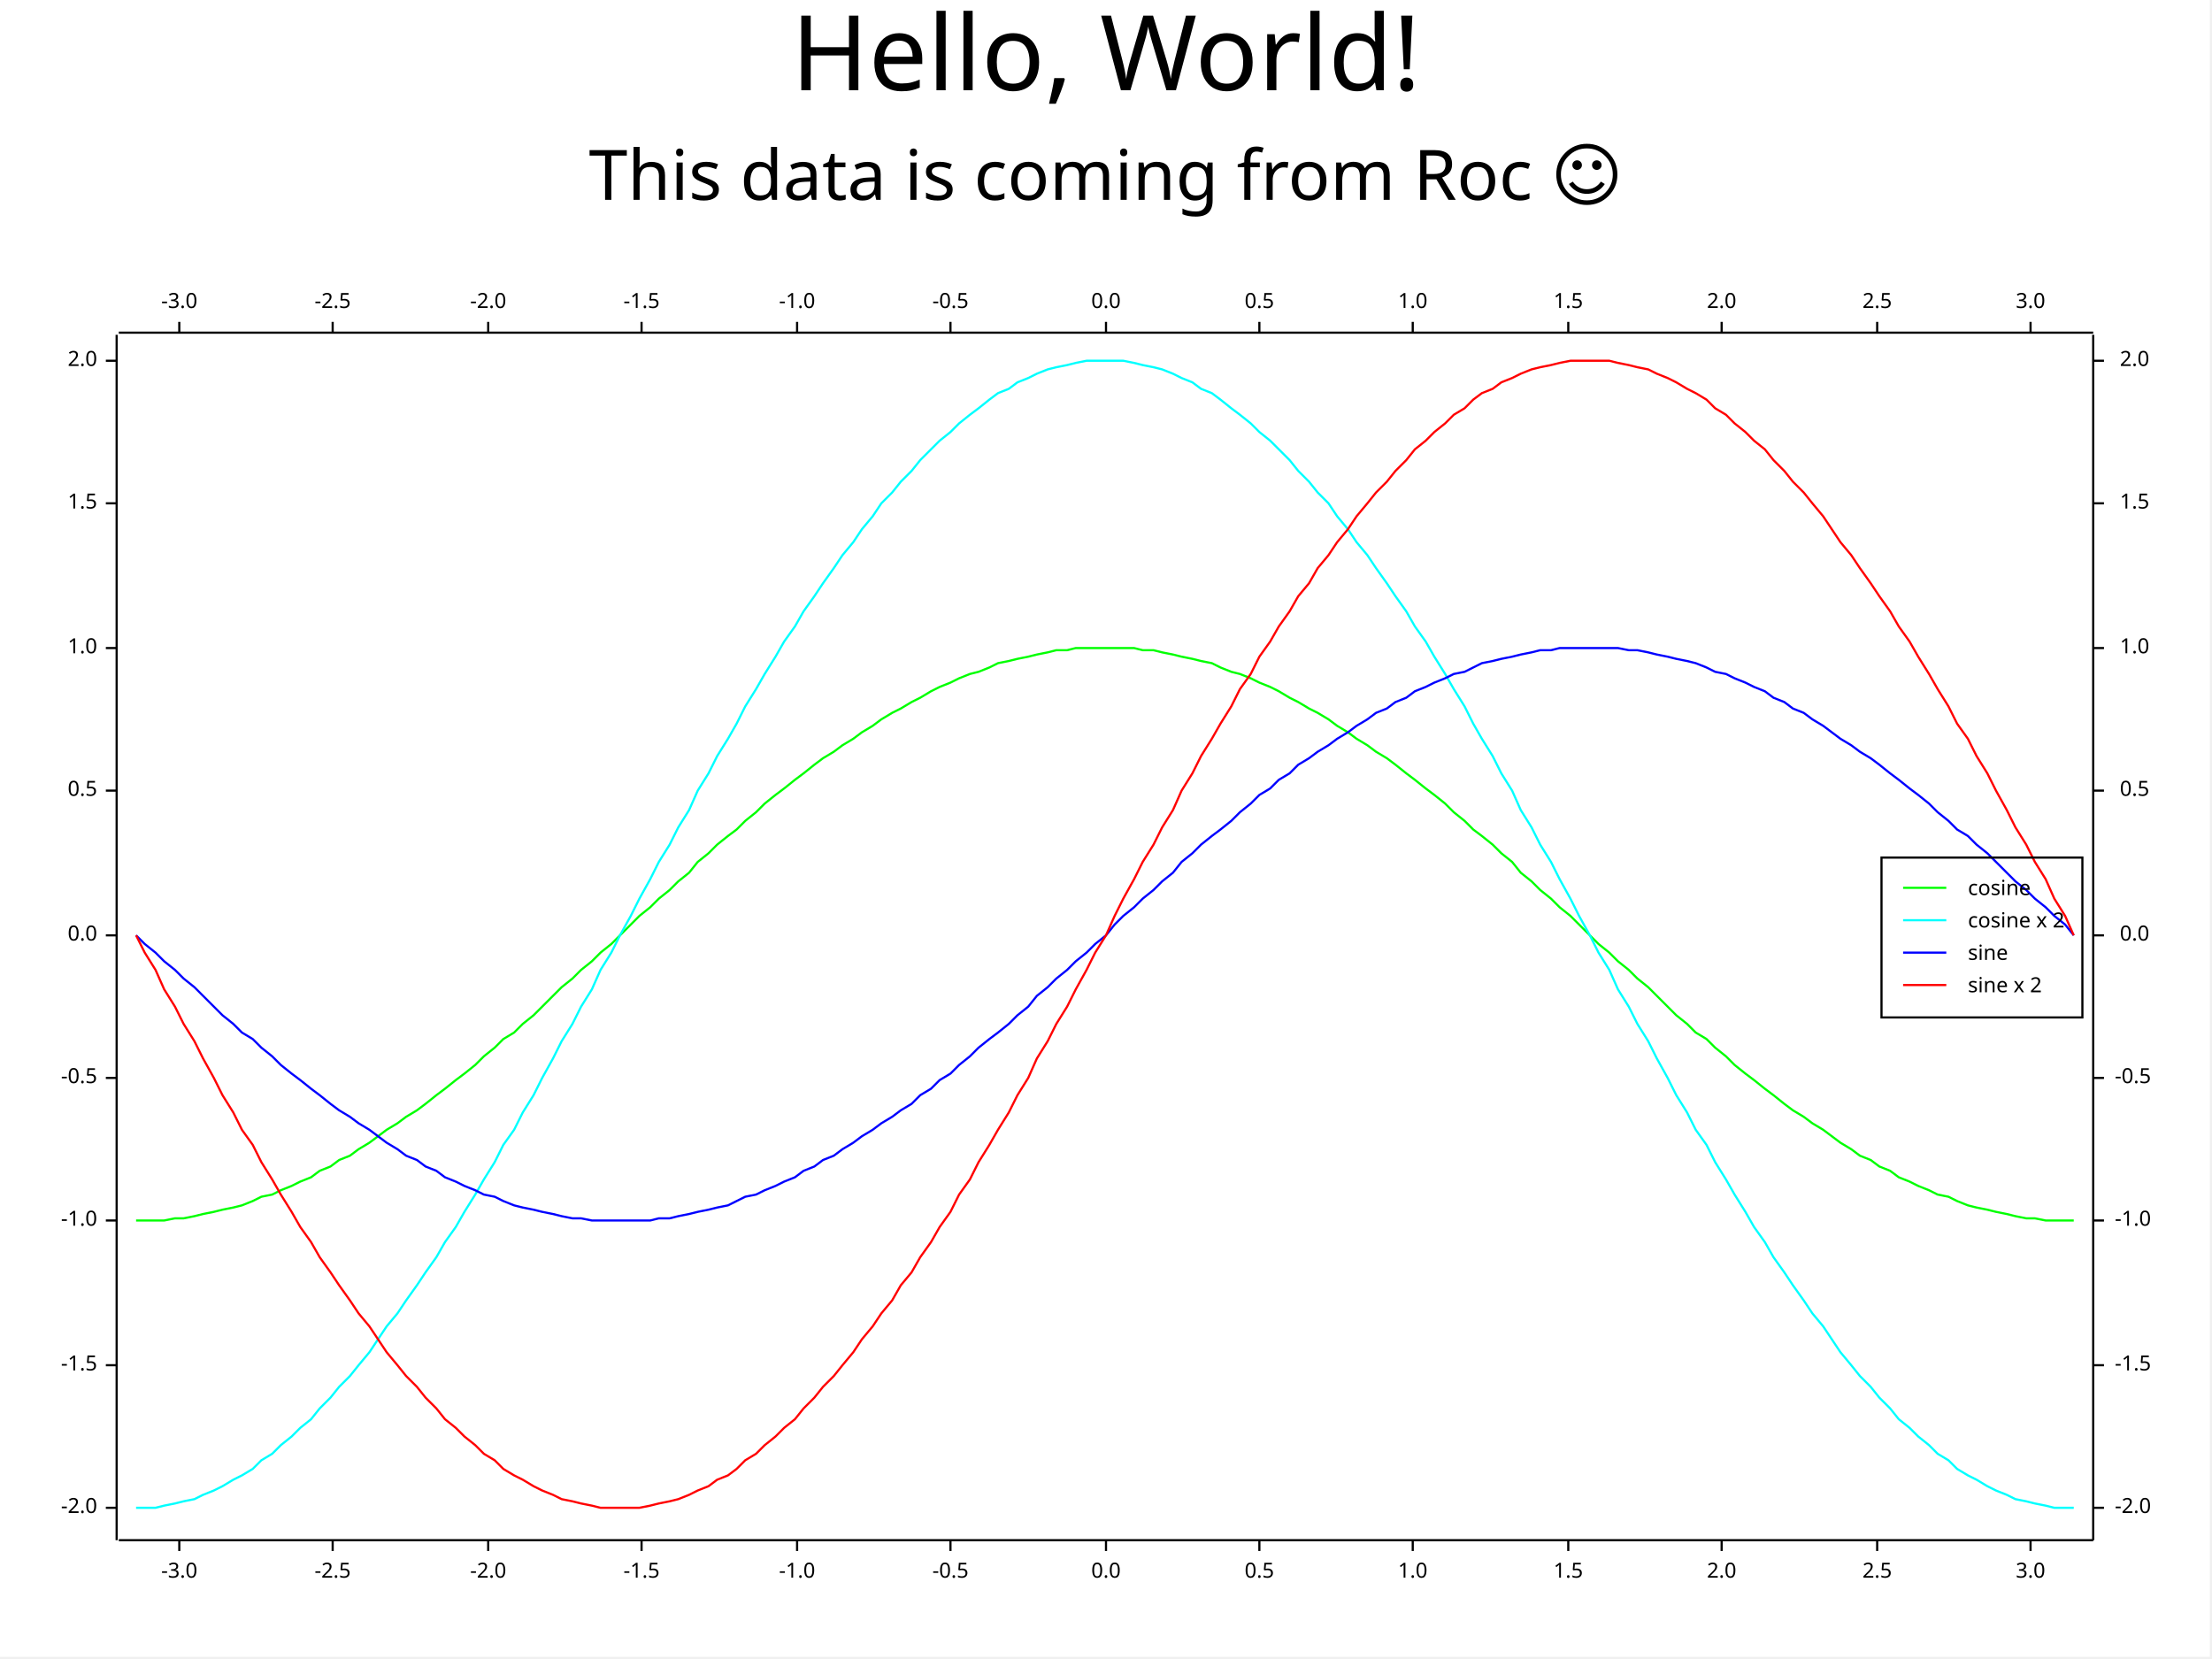
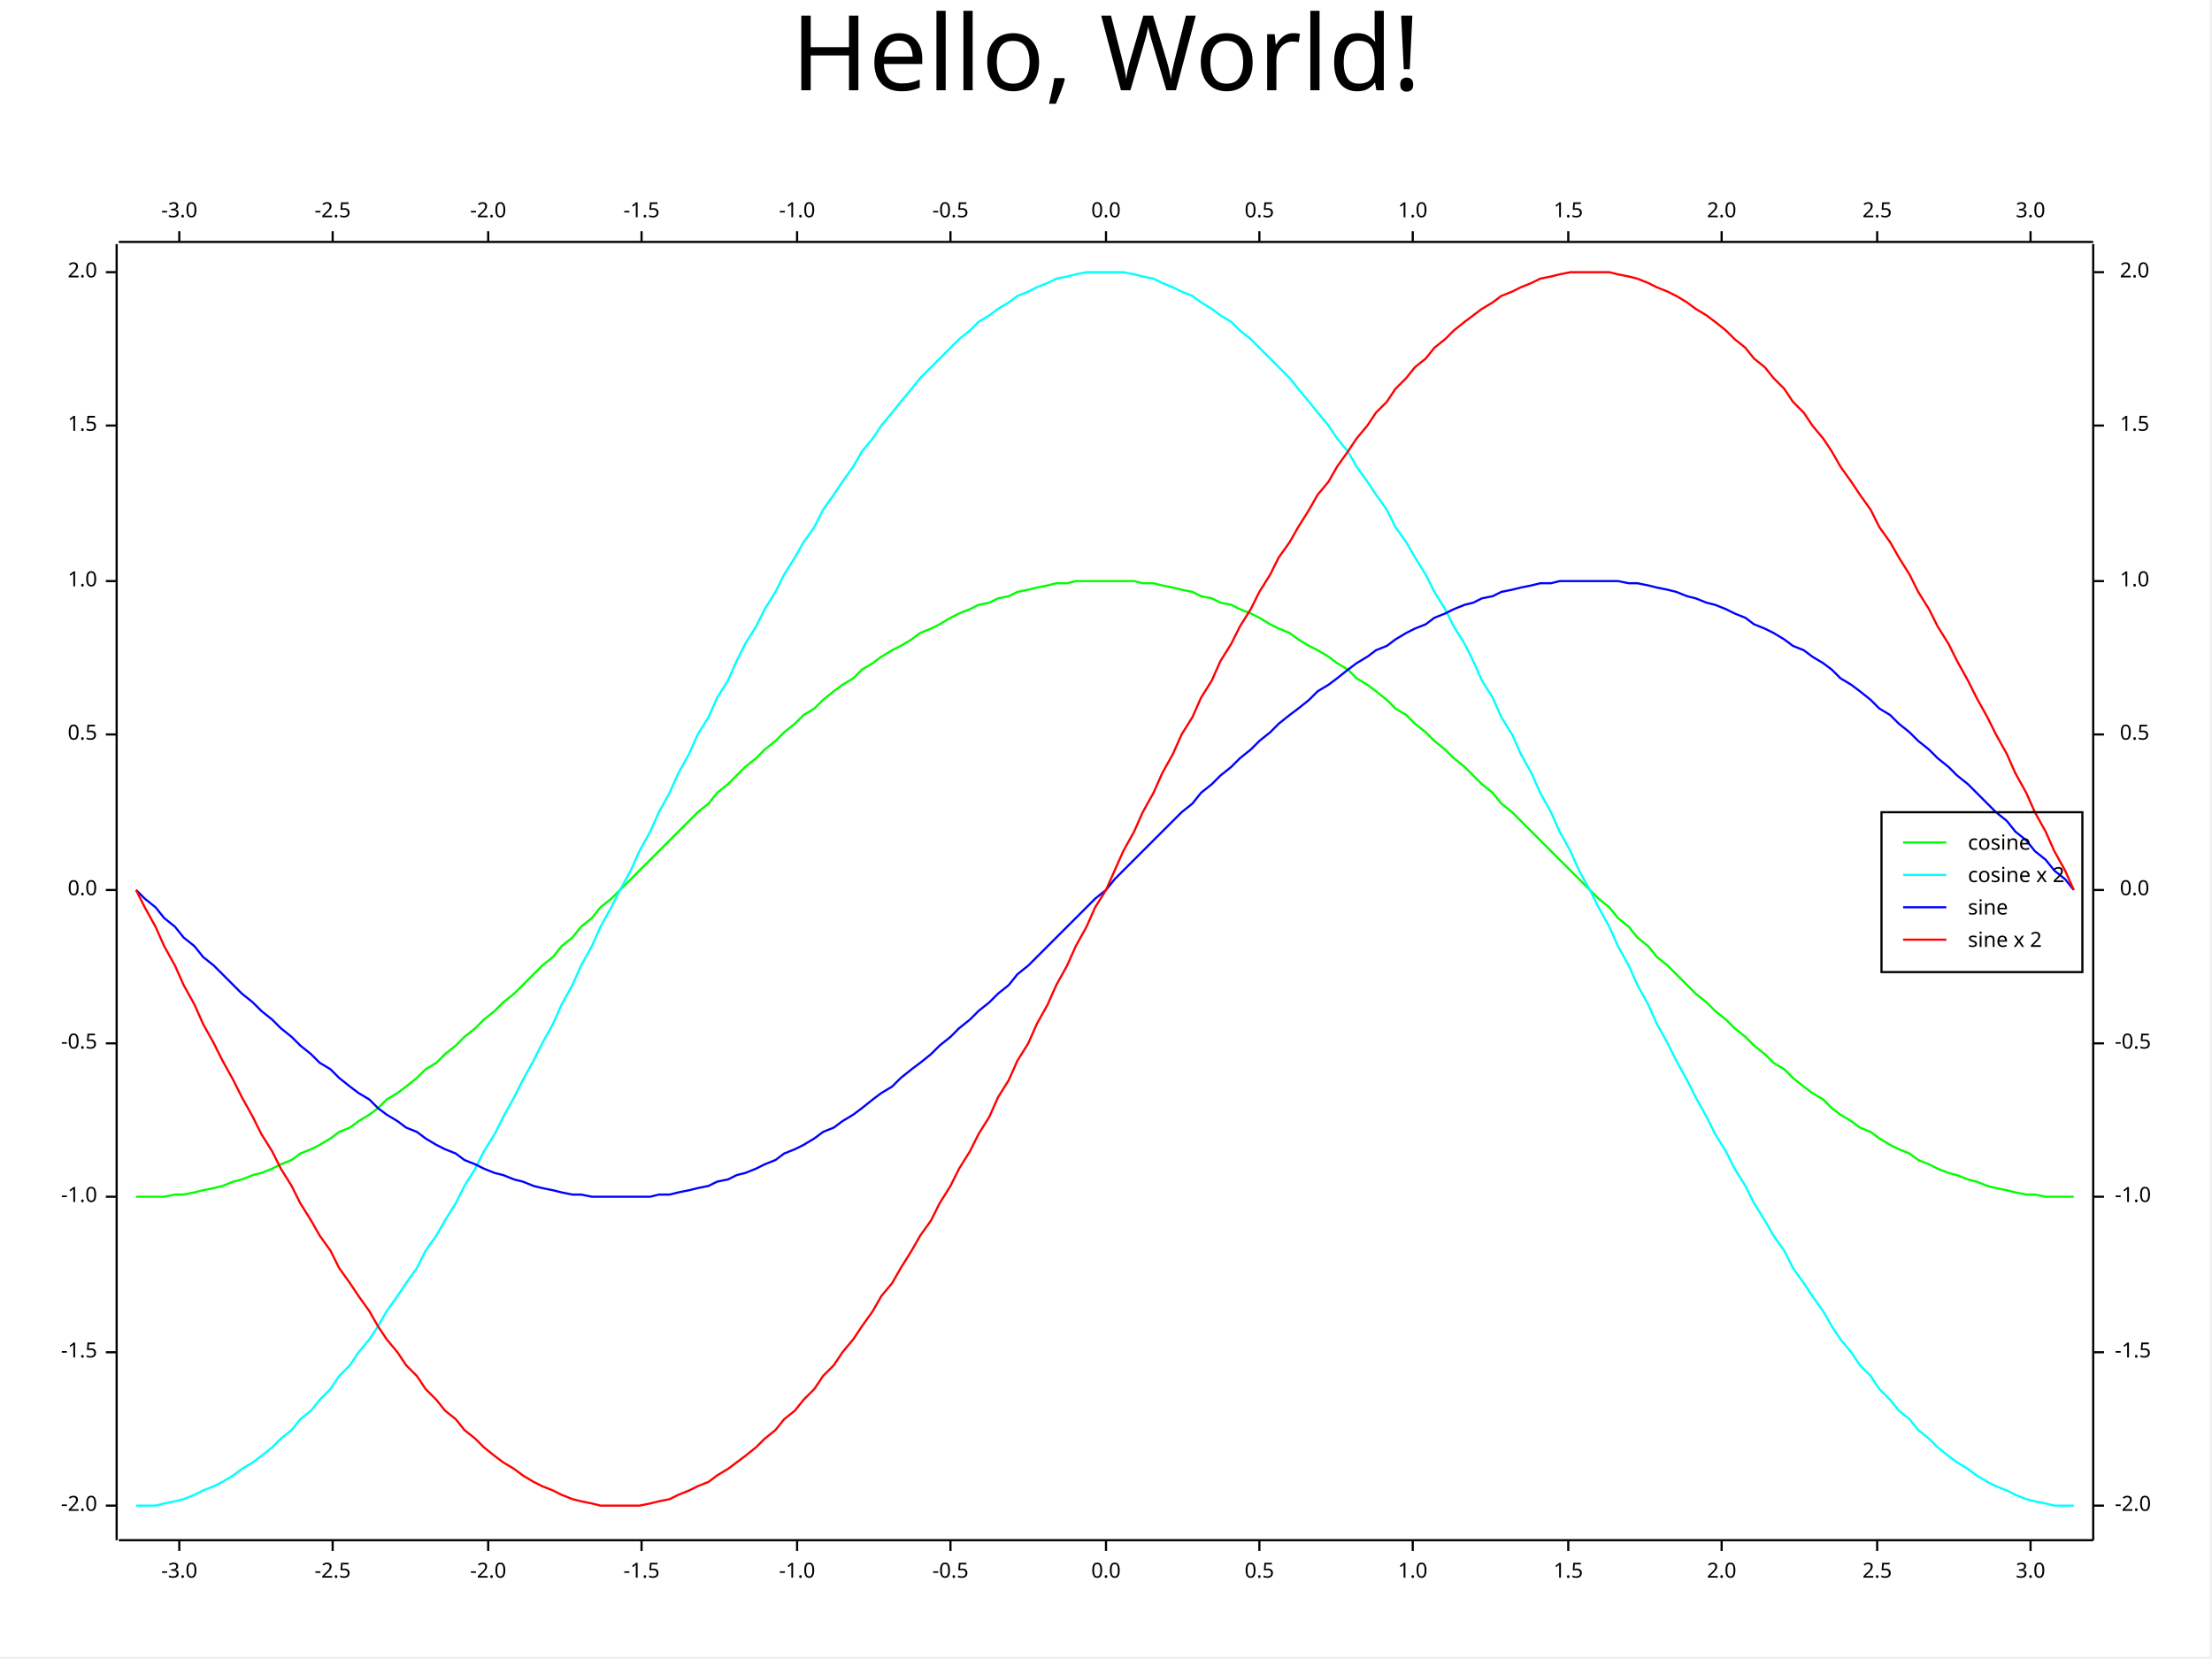
<svg xmlns="http://www.w3.org/2000/svg" width="1024" height="768" viewBox="0 0 1024 768">
  <rect x="0" y="0" width="1023" height="767" opacity="1" fill="#FFFFFF" stroke="none" />
  <text x="512" y="5" dy="0.76em" text-anchor="middle" font-family="sans-serif" font-size="48.387" opacity="1" fill="#000000">
Hello, World!
</text>
-   <text x="512" y="68" dy="0.76em" text-anchor="middle" font-family="sans-serif" font-size="32.258" opacity="1" fill="#000000">
- This data is coming from Roc ☺
- </text>
-   <polyline fill="none" opacity="1" stroke="#000000" stroke-width="1" points="55,154 969,154 " />
-   <text x="83" y="145" dy="-0.5ex" text-anchor="middle" font-family="sans-serif" font-size="9.677" opacity="1" fill="#000000">
+   <polyline fill="none" opacity="1" stroke="#000000" stroke-width="1" points="55,112 969,112 " />
+   <text x="83" y="103" dy="-0.5ex" text-anchor="middle" font-family="sans-serif" font-size="9.677" opacity="1" fill="#000000">
-3.0
</text>
-   <polyline fill="none" opacity="1" stroke="#000000" stroke-width="1" points="83,149 83,154 " />
-   <text x="154" y="145" dy="-0.5ex" text-anchor="middle" font-family="sans-serif" font-size="9.677" opacity="1" fill="#000000">
+   <polyline fill="none" opacity="1" stroke="#000000" stroke-width="1" points="83,107 83,112 " />
+   <text x="154" y="103" dy="-0.5ex" text-anchor="middle" font-family="sans-serif" font-size="9.677" opacity="1" fill="#000000">
-2.5
</text>
-   <polyline fill="none" opacity="1" stroke="#000000" stroke-width="1" points="154,149 154,154 " />
-   <text x="226" y="145" dy="-0.5ex" text-anchor="middle" font-family="sans-serif" font-size="9.677" opacity="1" fill="#000000">
- -2.0
- </text>
-   <polyline fill="none" opacity="1" stroke="#000000" stroke-width="1" points="226,149 226,154 " />
-   <text x="297" y="145" dy="-0.5ex" text-anchor="middle" font-family="sans-serif" font-size="9.677" opacity="1" fill="#000000">
- -1.5
- </text>
-   <polyline fill="none" opacity="1" stroke="#000000" stroke-width="1" points="297,149 297,154 " />
-   <text x="369" y="145" dy="-0.5ex" text-anchor="middle" font-family="sans-serif" font-size="9.677" opacity="1" fill="#000000">
- -1.0
- </text>
-   <polyline fill="none" opacity="1" stroke="#000000" stroke-width="1" points="369,149 369,154 " />
-   <text x="440" y="145" dy="-0.5ex" text-anchor="middle" font-family="sans-serif" font-size="9.677" opacity="1" fill="#000000">
- -0.5
- </text>
-   <polyline fill="none" opacity="1" stroke="#000000" stroke-width="1" points="440,149 440,154 " />
-   <text x="512" y="145" dy="-0.5ex" text-anchor="middle" font-family="sans-serif" font-size="9.677" opacity="1" fill="#000000">
- 0.0
- </text>
-   <polyline fill="none" opacity="1" stroke="#000000" stroke-width="1" points="512,149 512,154 " />
-   <text x="583" y="145" dy="-0.5ex" text-anchor="middle" font-family="sans-serif" font-size="9.677" opacity="1" fill="#000000">
- 0.5
- </text>
-   <polyline fill="none" opacity="1" stroke="#000000" stroke-width="1" points="583,149 583,154 " />
-   <text x="654" y="145" dy="-0.5ex" text-anchor="middle" font-family="sans-serif" font-size="9.677" opacity="1" fill="#000000">
- 1.0
- </text>
-   <polyline fill="none" opacity="1" stroke="#000000" stroke-width="1" points="654,149 654,154 " />
-   <text x="726" y="145" dy="-0.5ex" text-anchor="middle" font-family="sans-serif" font-size="9.677" opacity="1" fill="#000000">
- 1.5
- </text>
-   <polyline fill="none" opacity="1" stroke="#000000" stroke-width="1" points="726,149 726,154 " />
-   <text x="797" y="145" dy="-0.5ex" text-anchor="middle" font-family="sans-serif" font-size="9.677" opacity="1" fill="#000000">
- 2.0
- </text>
-   <polyline fill="none" opacity="1" stroke="#000000" stroke-width="1" points="797,149 797,154 " />
-   <text x="869" y="145" dy="-0.5ex" text-anchor="middle" font-family="sans-serif" font-size="9.677" opacity="1" fill="#000000">
+   <polyline fill="none" opacity="1" stroke="#000000" stroke-width="1" points="154,107 154,112 " />
+   <text x="226" y="103" dy="-0.5ex" text-anchor="middle" font-family="sans-serif" font-size="9.677" opacity="1" fill="#000000">
+ -2.0
+ </text>
+   <polyline fill="none" opacity="1" stroke="#000000" stroke-width="1" points="226,107 226,112 " />
+   <text x="297" y="103" dy="-0.5ex" text-anchor="middle" font-family="sans-serif" font-size="9.677" opacity="1" fill="#000000">
+ -1.5
+ </text>
+   <polyline fill="none" opacity="1" stroke="#000000" stroke-width="1" points="297,107 297,112 " />
+   <text x="369" y="103" dy="-0.5ex" text-anchor="middle" font-family="sans-serif" font-size="9.677" opacity="1" fill="#000000">
+ -1.0
+ </text>
+   <polyline fill="none" opacity="1" stroke="#000000" stroke-width="1" points="369,107 369,112 " />
+   <text x="440" y="103" dy="-0.5ex" text-anchor="middle" font-family="sans-serif" font-size="9.677" opacity="1" fill="#000000">
+ -0.5
+ </text>
+   <polyline fill="none" opacity="1" stroke="#000000" stroke-width="1" points="440,107 440,112 " />
+   <text x="512" y="103" dy="-0.5ex" text-anchor="middle" font-family="sans-serif" font-size="9.677" opacity="1" fill="#000000">
+ 0.0
+ </text>
+   <polyline fill="none" opacity="1" stroke="#000000" stroke-width="1" points="512,107 512,112 " />
+   <text x="583" y="103" dy="-0.5ex" text-anchor="middle" font-family="sans-serif" font-size="9.677" opacity="1" fill="#000000">
+ 0.5
+ </text>
+   <polyline fill="none" opacity="1" stroke="#000000" stroke-width="1" points="583,107 583,112 " />
+   <text x="654" y="103" dy="-0.5ex" text-anchor="middle" font-family="sans-serif" font-size="9.677" opacity="1" fill="#000000">
+ 1.0
+ </text>
+   <polyline fill="none" opacity="1" stroke="#000000" stroke-width="1" points="654,107 654,112 " />
+   <text x="726" y="103" dy="-0.5ex" text-anchor="middle" font-family="sans-serif" font-size="9.677" opacity="1" fill="#000000">
+ 1.5
+ </text>
+   <polyline fill="none" opacity="1" stroke="#000000" stroke-width="1" points="726,107 726,112 " />
+   <text x="797" y="103" dy="-0.5ex" text-anchor="middle" font-family="sans-serif" font-size="9.677" opacity="1" fill="#000000">
+ 2.0
+ </text>
+   <polyline fill="none" opacity="1" stroke="#000000" stroke-width="1" points="797,107 797,112 " />
+   <text x="869" y="103" dy="-0.5ex" text-anchor="middle" font-family="sans-serif" font-size="9.677" opacity="1" fill="#000000">
2.5
</text>
-   <polyline fill="none" opacity="1" stroke="#000000" stroke-width="1" points="869,149 869,154 " />
-   <text x="940" y="145" dy="-0.5ex" text-anchor="middle" font-family="sans-serif" font-size="9.677" opacity="1" fill="#000000">
+   <polyline fill="none" opacity="1" stroke="#000000" stroke-width="1" points="869,107 869,112 " />
+   <text x="940" y="103" dy="-0.5ex" text-anchor="middle" font-family="sans-serif" font-size="9.677" opacity="1" fill="#000000">
3.0
</text>
-   <polyline fill="none" opacity="1" stroke="#000000" stroke-width="1" points="940,149 940,154 " />
-   <polyline fill="none" opacity="1" stroke="#000000" stroke-width="1" points="54,155 54,713 " />
-   <text x="45" y="698" dy="0.5ex" text-anchor="end" font-family="sans-serif" font-size="9.677" opacity="1" fill="#000000">
- -2.0
- </text>
-   <polyline fill="none" opacity="1" stroke="#000000" stroke-width="1" points="49,698 54,698 " />
-   <text x="45" y="632" dy="0.5ex" text-anchor="end" font-family="sans-serif" font-size="9.677" opacity="1" fill="#000000">
- -1.5
- </text>
-   <polyline fill="none" opacity="1" stroke="#000000" stroke-width="1" points="49,632 54,632 " />
-   <text x="45" y="565" dy="0.5ex" text-anchor="end" font-family="sans-serif" font-size="9.677" opacity="1" fill="#000000">
- -1.0
- </text>
-   <polyline fill="none" opacity="1" stroke="#000000" stroke-width="1" points="49,565 54,565 " />
-   <text x="45" y="499" dy="0.5ex" text-anchor="end" font-family="sans-serif" font-size="9.677" opacity="1" fill="#000000">
- -0.5
- </text>
-   <polyline fill="none" opacity="1" stroke="#000000" stroke-width="1" points="49,499 54,499 " />
-   <text x="45" y="433" dy="0.5ex" text-anchor="end" font-family="sans-serif" font-size="9.677" opacity="1" fill="#000000">
- 0.0
- </text>
-   <polyline fill="none" opacity="1" stroke="#000000" stroke-width="1" points="49,433 54,433 " />
-   <text x="45" y="366" dy="0.5ex" text-anchor="end" font-family="sans-serif" font-size="9.677" opacity="1" fill="#000000">
- 0.5
- </text>
-   <polyline fill="none" opacity="1" stroke="#000000" stroke-width="1" points="49,366 54,366 " />
-   <text x="45" y="300" dy="0.5ex" text-anchor="end" font-family="sans-serif" font-size="9.677" opacity="1" fill="#000000">
- 1.0
- </text>
-   <polyline fill="none" opacity="1" stroke="#000000" stroke-width="1" points="49,300 54,300 " />
-   <text x="45" y="233" dy="0.5ex" text-anchor="end" font-family="sans-serif" font-size="9.677" opacity="1" fill="#000000">
- 1.5
- </text>
-   <polyline fill="none" opacity="1" stroke="#000000" stroke-width="1" points="49,233 54,233 " />
-   <text x="45" y="167" dy="0.5ex" text-anchor="end" font-family="sans-serif" font-size="9.677" opacity="1" fill="#000000">
- 2.0
- </text>
-   <polyline fill="none" opacity="1" stroke="#000000" stroke-width="1" points="49,167 54,167 " />
+   <polyline fill="none" opacity="1" stroke="#000000" stroke-width="1" points="940,107 940,112 " />
+   <polyline fill="none" opacity="1" stroke="#000000" stroke-width="1" points="54,113 54,713 " />
+   <text x="45" y="697" dy="0.5ex" text-anchor="end" font-family="sans-serif" font-size="9.677" opacity="1" fill="#000000">
+ -2.0
+ </text>
+   <polyline fill="none" opacity="1" stroke="#000000" stroke-width="1" points="49,697 54,697 " />
+   <text x="45" y="626" dy="0.5ex" text-anchor="end" font-family="sans-serif" font-size="9.677" opacity="1" fill="#000000">
+ -1.5
+ </text>
+   <polyline fill="none" opacity="1" stroke="#000000" stroke-width="1" points="49,626 54,626 " />
+   <text x="45" y="554" dy="0.5ex" text-anchor="end" font-family="sans-serif" font-size="9.677" opacity="1" fill="#000000">
+ -1.0
+ </text>
+   <polyline fill="none" opacity="1" stroke="#000000" stroke-width="1" points="49,554 54,554 " />
+   <text x="45" y="483" dy="0.5ex" text-anchor="end" font-family="sans-serif" font-size="9.677" opacity="1" fill="#000000">
+ -0.5
+ </text>
+   <polyline fill="none" opacity="1" stroke="#000000" stroke-width="1" points="49,483 54,483 " />
+   <text x="45" y="412" dy="0.5ex" text-anchor="end" font-family="sans-serif" font-size="9.677" opacity="1" fill="#000000">
+ 0.0
+ </text>
+   <polyline fill="none" opacity="1" stroke="#000000" stroke-width="1" points="49,412 54,412 " />
+   <text x="45" y="340" dy="0.5ex" text-anchor="end" font-family="sans-serif" font-size="9.677" opacity="1" fill="#000000">
+ 0.5
+ </text>
+   <polyline fill="none" opacity="1" stroke="#000000" stroke-width="1" points="49,340 54,340 " />
+   <text x="45" y="269" dy="0.5ex" text-anchor="end" font-family="sans-serif" font-size="9.677" opacity="1" fill="#000000">
+ 1.0
+ </text>
+   <polyline fill="none" opacity="1" stroke="#000000" stroke-width="1" points="49,269 54,269 " />
+   <text x="45" y="197" dy="0.5ex" text-anchor="end" font-family="sans-serif" font-size="9.677" opacity="1" fill="#000000">
+ 1.5
+ </text>
+   <polyline fill="none" opacity="1" stroke="#000000" stroke-width="1" points="49,197 54,197 " />
+   <text x="45" y="126" dy="0.5ex" text-anchor="end" font-family="sans-serif" font-size="9.677" opacity="1" fill="#000000">
+ 2.0
+ </text>
+   <polyline fill="none" opacity="1" stroke="#000000" stroke-width="1" points="49,126 54,126 " />
  <polyline fill="none" opacity="1" stroke="#000000" stroke-width="1" points="55,713 969,713 " />
  <text x="83" y="723" dy="0.76em" text-anchor="middle" font-family="sans-serif" font-size="9.677" opacity="1" fill="#000000">
-3.0
</text>
  <polyline fill="none" opacity="1" stroke="#000000" stroke-width="1" points="83,713 83,718 " />
  <text x="154" y="723" dy="0.76em" text-anchor="middle" font-family="sans-serif" font-size="9.677" opacity="1" fill="#000000">
-2.5
</text>
  <polyline fill="none" opacity="1" stroke="#000000" stroke-width="1" points="154,713 154,718 " />
  <text x="226" y="723" dy="0.76em" text-anchor="middle" font-family="sans-serif" font-size="9.677" opacity="1" fill="#000000">
-2.0
</text>
  <polyline fill="none" opacity="1" stroke="#000000" stroke-width="1" points="226,713 226,718 " />
  <text x="297" y="723" dy="0.76em" text-anchor="middle" font-family="sans-serif" font-size="9.677" opacity="1" fill="#000000">
-1.5
</text>
  <polyline fill="none" opacity="1" stroke="#000000" stroke-width="1" points="297,713 297,718 " />
  <text x="369" y="723" dy="0.76em" text-anchor="middle" font-family="sans-serif" font-size="9.677" opacity="1" fill="#000000">
-1.0
</text>
  <polyline fill="none" opacity="1" stroke="#000000" stroke-width="1" points="369,713 369,718 " />
  <text x="440" y="723" dy="0.76em" text-anchor="middle" font-family="sans-serif" font-size="9.677" opacity="1" fill="#000000">
-0.5
</text>
  <polyline fill="none" opacity="1" stroke="#000000" stroke-width="1" points="440,713 440,718 " />
  <text x="512" y="723" dy="0.76em" text-anchor="middle" font-family="sans-serif" font-size="9.677" opacity="1" fill="#000000">
0.0
</text>
  <polyline fill="none" opacity="1" stroke="#000000" stroke-width="1" points="512,713 512,718 " />
  <text x="583" y="723" dy="0.76em" text-anchor="middle" font-family="sans-serif" font-size="9.677" opacity="1" fill="#000000">
0.5
</text>
  <polyline fill="none" opacity="1" stroke="#000000" stroke-width="1" points="583,713 583,718 " />
  <text x="654" y="723" dy="0.76em" text-anchor="middle" font-family="sans-serif" font-size="9.677" opacity="1" fill="#000000">
1.0
</text>
  <polyline fill="none" opacity="1" stroke="#000000" stroke-width="1" points="654,713 654,718 " />
  <text x="726" y="723" dy="0.76em" text-anchor="middle" font-family="sans-serif" font-size="9.677" opacity="1" fill="#000000">
1.5
</text>
  <polyline fill="none" opacity="1" stroke="#000000" stroke-width="1" points="726,713 726,718 " />
  <text x="797" y="723" dy="0.76em" text-anchor="middle" font-family="sans-serif" font-size="9.677" opacity="1" fill="#000000">
2.0
</text>
  <polyline fill="none" opacity="1" stroke="#000000" stroke-width="1" points="797,713 797,718 " />
  <text x="869" y="723" dy="0.76em" text-anchor="middle" font-family="sans-serif" font-size="9.677" opacity="1" fill="#000000">
2.5
</text>
  <polyline fill="none" opacity="1" stroke="#000000" stroke-width="1" points="869,713 869,718 " />
  <text x="940" y="723" dy="0.76em" text-anchor="middle" font-family="sans-serif" font-size="9.677" opacity="1" fill="#000000">
3.0
</text>
  <polyline fill="none" opacity="1" stroke="#000000" stroke-width="1" points="940,713 940,718 " />
-   <polyline fill="none" opacity="1" stroke="#000000" stroke-width="1" points="969,155 969,713 " />
-   <text x="979" y="698" dy="0.5ex" text-anchor="start" font-family="sans-serif" font-size="9.677" opacity="1" fill="#000000">
- -2.0
- </text>
-   <polyline fill="none" opacity="1" stroke="#000000" stroke-width="1" points="969,698 974,698 " />
-   <text x="979" y="632" dy="0.5ex" text-anchor="start" font-family="sans-serif" font-size="9.677" opacity="1" fill="#000000">
- -1.5
- </text>
-   <polyline fill="none" opacity="1" stroke="#000000" stroke-width="1" points="969,632 974,632 " />
-   <text x="979" y="565" dy="0.5ex" text-anchor="start" font-family="sans-serif" font-size="9.677" opacity="1" fill="#000000">
- -1.0
- </text>
-   <polyline fill="none" opacity="1" stroke="#000000" stroke-width="1" points="969,565 974,565 " />
-   <text x="979" y="499" dy="0.5ex" text-anchor="start" font-family="sans-serif" font-size="9.677" opacity="1" fill="#000000">
- -0.5
- </text>
-   <polyline fill="none" opacity="1" stroke="#000000" stroke-width="1" points="969,499 974,499 " />
-   <text x="995" y="433" dy="0.5ex" text-anchor="end" font-family="sans-serif" font-size="9.677" opacity="1" fill="#000000">
- 0.0
- </text>
-   <polyline fill="none" opacity="1" stroke="#000000" stroke-width="1" points="969,433 974,433 " />
-   <text x="995" y="366" dy="0.5ex" text-anchor="end" font-family="sans-serif" font-size="9.677" opacity="1" fill="#000000">
- 0.5
- </text>
-   <polyline fill="none" opacity="1" stroke="#000000" stroke-width="1" points="969,366 974,366 " />
-   <text x="995" y="300" dy="0.5ex" text-anchor="end" font-family="sans-serif" font-size="9.677" opacity="1" fill="#000000">
- 1.0
- </text>
-   <polyline fill="none" opacity="1" stroke="#000000" stroke-width="1" points="969,300 974,300 " />
-   <text x="995" y="233" dy="0.5ex" text-anchor="end" font-family="sans-serif" font-size="9.677" opacity="1" fill="#000000">
- 1.5
- </text>
-   <polyline fill="none" opacity="1" stroke="#000000" stroke-width="1" points="969,233 974,233 " />
-   <text x="995" y="167" dy="0.5ex" text-anchor="end" font-family="sans-serif" font-size="9.677" opacity="1" fill="#000000">
- 2.0
- </text>
-   <polyline fill="none" opacity="1" stroke="#000000" stroke-width="1" points="969,167 974,167 " />
-   <polyline fill="none" opacity="1" stroke="#00FF00" stroke-width="1" points="63,565 67,565 72,565 76,565 81,564 85,564 90,563 94,562 99,561 103,560 108,559 112,558 117,556 121,554 126,553 130,551 135,549 139,547 144,545 148,542 153,540 157,537 162,535 166,532 171,529 175,526 179,523 184,520 188,517 193,514 197,511 202,507 206,504 211,500 215,497 220,493 224,489 229,485 233,481 238,478 242,474 247,470 251,466 256,461 260,457 265,453 269,449 274,445 278,441 283,437 287,433 292,428 296,424 301,420 305,416 310,412 314,408 319,404 323,399 328,395 332,391 337,387 341,384 345,380 350,376 354,372 359,368 363,365 368,361 372,358 377,354 381,351 386,348 390,345 395,342 399,339 404,336 408,333 413,330 417,328 422,325 426,323 431,320 435,318 440,316 444,314 449,312 453,311 458,309 462,307 467,306 471,305 476,304 480,303 485,302 489,301 494,301 498,300 503,300 507,300 512,300 516,300 520,300 525,300 529,301 534,301 538,302 543,303 547,304 552,305 556,306 561,307 565,309 570,311 574,312 579,314 583,316 588,318 592,320 597,323 601,325 606,328 610,330 615,333 619,336 624,339 628,342 633,345 637,348 642,351 646,354 651,358 655,361 660,365 664,368 669,372 673,376 678,380 682,384 686,387 691,391 695,395 700,399 704,404 709,408 713,412 718,416 722,420 727,424 731,428 736,433 740,437 745,441 749,445 754,449 758,453 763,457 767,461 772,466 776,470 781,474 785,478 790,481 794,485 799,489 803,493 808,497 812,500 817,504 821,507 826,511 830,514 835,517 839,520 844,523 848,526 852,529 857,532 861,535 866,537 870,540 875,542 879,545 884,547 888,549 893,551 897,553 902,554 906,556 911,558 915,559 920,560 924,561 929,562 933,563 938,564 942,564 947,565 951,565 956,565 960,565 " />
-   <polyline fill="none" opacity="1" stroke="#00FFFF" stroke-width="1" points="63,698 67,698 72,698 76,697 81,696 85,695 90,694 94,692 99,690 103,688 108,685 112,683 117,680 121,676 126,673 130,669 135,665 139,661 144,657 148,652 153,647 157,642 162,637 166,632 171,626 175,620 179,614 184,608 188,602 193,595 197,589 202,582 206,575 211,568 215,561 220,553 224,546 229,538 233,530 238,523 242,515 247,507 251,499 256,490 260,482 265,474 269,466 274,458 278,449 283,441 287,433 292,424 296,416 301,407 305,399 310,391 314,383 319,375 323,366 328,358 332,350 337,342 341,335 345,327 350,319 354,312 359,304 363,297 368,290 372,283 377,276 381,270 386,263 390,257 395,251 399,245 404,239 408,233 413,228 417,223 422,218 426,213 431,208 435,204 440,200 444,196 449,192 453,189 458,185 462,182 467,180 471,177 476,175 480,173 485,171 489,170 494,169 498,168 503,167 507,167 512,167 516,167 520,167 525,168 529,169 534,170 538,171 543,173 547,175 552,177 556,180 561,182 565,185 570,189 574,192 579,196 583,200 588,204 592,208 597,213 601,218 606,223 610,228 615,233 619,239 624,245 628,251 633,257 637,263 642,270 646,276 651,283 655,290 660,297 664,304 669,312 673,319 678,327 682,335 686,342 691,350 695,358 700,366 704,375 709,383 713,391 718,399 722,407 727,416 731,424 736,433 740,441 745,449 749,458 754,466 758,474 763,482 767,490 772,499 776,507 781,515 785,523 790,530 794,538 799,546 803,553 808,561 812,568 817,575 821,582 826,589 830,595 835,602 839,608 844,614 848,620 852,626 857,632 861,637 866,642 870,647 875,652 879,657 884,661 888,665 893,669 897,673 902,676 906,680 911,683 915,685 920,688 924,690 929,692 933,694 938,695 942,696 947,697 951,698 956,698 960,698 " />
-   <polyline fill="none" opacity="1" stroke="#0000FF" stroke-width="1" points="63,433 67,437 72,441 76,445 81,449 85,453 90,457 94,461 99,466 103,470 108,474 112,478 117,481 121,485 126,489 130,493 135,497 139,500 144,504 148,507 153,511 157,514 162,517 166,520 171,523 175,526 179,529 184,532 188,535 193,537 197,540 202,542 206,545 211,547 215,549 220,551 224,553 229,554 233,556 238,558 242,559 247,560 251,561 256,562 260,563 265,564 269,564 274,565 278,565 283,565 287,565 292,565 296,565 301,565 305,564 310,564 314,563 319,562 323,561 328,560 332,559 337,558 341,556 345,554 350,553 354,551 359,549 363,547 368,545 372,542 377,540 381,537 386,535 390,532 395,529 399,526 404,523 408,520 413,517 417,514 422,511 426,507 431,504 435,500 440,497 444,493 449,489 453,485 458,481 462,478 467,474 471,470 476,466 480,461 485,457 489,453 494,449 498,445 503,441 507,437 512,433 516,428 520,424 525,420 529,416 534,412 538,408 543,404 547,399 552,395 556,391 561,387 565,384 570,380 574,376 579,372 583,368 588,365 592,361 597,358 601,354 606,351 610,348 615,345 619,342 624,339 628,336 633,333 637,330 642,328 646,325 651,323 655,320 660,318 664,316 669,314 673,312 678,311 682,309 686,307 691,306 695,305 700,304 704,303 709,302 713,301 718,301 722,300 727,300 731,300 736,300 740,300 745,300 749,300 754,301 758,301 763,302 767,303 772,304 776,305 781,306 785,307 790,309 794,311 799,312 803,314 808,316 812,318 817,320 821,323 826,325 830,328 835,330 839,333 844,336 848,339 852,342 857,345 861,348 866,351 870,354 875,358 879,361 884,365 888,368 893,372 897,376 902,380 906,384 911,387 915,391 920,395 924,399 929,404 933,408 938,412 942,416 947,420 951,424 956,428 960,433 " />
-   <polyline fill="none" opacity="1" stroke="#FF0000" stroke-width="1" points="63,433 67,441 72,449 76,458 81,466 85,474 90,482 94,490 99,499 103,507 108,515 112,523 117,530 121,538 126,546 130,553 135,561 139,568 144,575 148,582 153,589 157,595 162,602 166,608 171,614 175,620 179,626 184,632 188,637 193,642 197,647 202,652 206,657 211,661 215,665 220,669 224,673 229,676 233,680 238,683 242,685 247,688 251,690 256,692 260,694 265,695 269,696 274,697 278,698 283,698 287,698 292,698 296,698 301,697 305,696 310,695 314,694 319,692 323,690 328,688 332,685 337,683 341,680 345,676 350,673 354,669 359,665 363,661 368,657 372,652 377,647 381,642 386,637 390,632 395,626 399,620 404,614 408,608 413,602 417,595 422,589 426,582 431,575 435,568 440,561 444,553 449,546 453,538 458,530 462,523 467,515 471,507 476,499 480,490 485,482 489,474 494,466 498,458 503,449 507,441 512,433 516,424 520,416 525,407 529,399 534,391 538,383 543,375 547,366 552,358 556,350 561,342 565,335 570,327 574,319 579,312 583,304 588,297 592,290 597,283 601,276 606,270 610,263 615,257 619,251 624,245 628,239 633,233 637,228 642,223 646,218 651,213 655,208 660,204 664,200 669,196 673,192 678,189 682,185 686,182 691,180 695,177 700,175 704,173 709,171 713,170 718,169 722,168 727,167 731,167 736,167 740,167 745,167 749,168 754,169 758,170 763,171 767,173 772,175 776,177 781,180 785,182 790,185 794,189 799,192 803,196 808,200 812,204 817,208 821,213 826,218 830,223 835,228 839,233 844,239 848,245 852,251 857,257 861,263 866,270 870,276 875,283 879,290 884,297 888,304 893,312 897,319 902,327 906,335 911,342 915,350 920,358 924,366 929,375 933,383 938,391 942,399 947,407 951,416 956,424 960,433 " />
-   <rect x="871" y="397" width="93" height="74" opacity="1" fill="none" stroke="#000000" />
-   <text x="911" y="407" dy="0.76em" text-anchor="start" font-family="sans-serif" font-size="9.677" opacity="1" fill="#000000">
+   <polyline fill="none" opacity="1" stroke="#000000" stroke-width="1" points="969,113 969,713 " />
+   <text x="979" y="697" dy="0.5ex" text-anchor="start" font-family="sans-serif" font-size="9.677" opacity="1" fill="#000000">
+ -2.0
+ </text>
+   <polyline fill="none" opacity="1" stroke="#000000" stroke-width="1" points="969,697 974,697 " />
+   <text x="979" y="626" dy="0.5ex" text-anchor="start" font-family="sans-serif" font-size="9.677" opacity="1" fill="#000000">
+ -1.5
+ </text>
+   <polyline fill="none" opacity="1" stroke="#000000" stroke-width="1" points="969,626 974,626 " />
+   <text x="979" y="554" dy="0.5ex" text-anchor="start" font-family="sans-serif" font-size="9.677" opacity="1" fill="#000000">
+ -1.0
+ </text>
+   <polyline fill="none" opacity="1" stroke="#000000" stroke-width="1" points="969,554 974,554 " />
+   <text x="979" y="483" dy="0.5ex" text-anchor="start" font-family="sans-serif" font-size="9.677" opacity="1" fill="#000000">
+ -0.5
+ </text>
+   <polyline fill="none" opacity="1" stroke="#000000" stroke-width="1" points="969,483 974,483 " />
+   <text x="995" y="412" dy="0.5ex" text-anchor="end" font-family="sans-serif" font-size="9.677" opacity="1" fill="#000000">
+ 0.0
+ </text>
+   <polyline fill="none" opacity="1" stroke="#000000" stroke-width="1" points="969,412 974,412 " />
+   <text x="995" y="340" dy="0.5ex" text-anchor="end" font-family="sans-serif" font-size="9.677" opacity="1" fill="#000000">
+ 0.5
+ </text>
+   <polyline fill="none" opacity="1" stroke="#000000" stroke-width="1" points="969,340 974,340 " />
+   <text x="995" y="269" dy="0.5ex" text-anchor="end" font-family="sans-serif" font-size="9.677" opacity="1" fill="#000000">
+ 1.0
+ </text>
+   <polyline fill="none" opacity="1" stroke="#000000" stroke-width="1" points="969,269 974,269 " />
+   <text x="995" y="197" dy="0.5ex" text-anchor="end" font-family="sans-serif" font-size="9.677" opacity="1" fill="#000000">
+ 1.5
+ </text>
+   <polyline fill="none" opacity="1" stroke="#000000" stroke-width="1" points="969,197 974,197 " />
+   <text x="995" y="126" dy="0.5ex" text-anchor="end" font-family="sans-serif" font-size="9.677" opacity="1" fill="#000000">
+ 2.0
+ </text>
+   <polyline fill="none" opacity="1" stroke="#000000" stroke-width="1" points="969,126 974,126 " />
+   <polyline fill="none" opacity="1" stroke="#00FF00" stroke-width="1" points="63,554 67,554 72,554 76,554 81,553 85,553 90,552 94,551 99,550 103,549 108,547 112,546 117,544 121,543 126,541 130,539 135,537 139,534 144,532 148,530 153,527 157,524 162,522 166,519 171,516 175,513 179,509 184,506 188,503 193,499 197,495 202,492 206,488 211,484 215,480 220,476 224,472 229,468 233,464 238,460 242,456 247,451 251,447 256,443 260,438 265,434 269,429 274,425 278,420 283,416 287,412 292,407 296,403 301,398 305,394 310,389 314,385 319,380 323,376 328,372 332,367 337,363 341,359 345,355 350,351 354,347 359,343 363,339 368,335 372,331 377,328 381,324 386,320 390,317 395,314 399,310 404,307 408,304 413,301 417,299 422,296 426,293 431,291 435,289 440,286 444,284 449,282 453,280 458,279 462,277 467,276 471,274 476,273 480,272 485,271 489,270 494,270 498,269 503,269 507,269 512,269 516,269 520,269 525,269 529,270 534,270 538,271 543,272 547,273 552,274 556,276 561,277 565,279 570,280 574,282 579,284 583,286 588,289 592,291 597,293 601,296 606,299 610,301 615,304 619,307 624,310 628,314 633,317 637,320 642,324 646,328 651,331 655,335 660,339 664,343 669,347 673,351 678,355 682,359 686,363 691,367 695,372 700,376 704,380 709,385 713,389 718,394 722,398 727,403 731,407 736,412 740,416 745,420 749,425 754,429 758,434 763,438 767,443 772,447 776,451 781,456 785,460 790,464 794,468 799,472 803,476 808,480 812,484 817,488 821,492 826,495 830,499 835,503 839,506 844,509 848,513 852,516 857,519 861,522 866,524 870,527 875,530 879,532 884,534 888,537 893,539 897,541 902,543 906,544 911,546 915,547 920,549 924,550 929,551 933,552 938,553 942,553 947,554 951,554 956,554 960,554 " />
+   <polyline fill="none" opacity="1" stroke="#00FFFF" stroke-width="1" points="63,697 67,697 72,697 76,696 81,695 85,694 90,692 94,690 99,688 103,686 108,683 112,680 117,677 121,674 126,670 130,666 135,662 139,657 144,653 148,648 153,643 157,637 162,632 166,626 171,620 175,614 179,607 184,600 188,594 193,587 197,579 202,572 206,565 211,557 215,549 220,541 224,533 229,525 233,517 238,508 242,500 247,491 251,483 256,474 260,465 265,456 269,447 274,438 278,429 283,420 287,412 292,403 296,394 301,385 305,376 310,367 314,358 319,349 323,340 328,332 332,323 337,315 341,306 345,298 350,290 354,282 359,274 363,266 368,258 372,251 377,244 381,236 386,229 390,223 395,216 399,209 404,203 408,197 413,191 417,186 422,180 426,175 431,170 435,166 440,161 444,157 449,153 453,149 458,146 462,143 467,140 471,137 476,135 480,133 485,131 489,129 494,128 498,127 503,126 507,126 512,126 516,126 520,126 525,127 529,128 534,129 538,131 543,133 547,135 552,137 556,140 561,143 565,146 570,149 574,153 579,157 583,161 588,166 592,170 597,175 601,180 606,186 610,191 615,197 619,203 624,209 628,216 633,223 637,229 642,236 646,244 651,251 655,258 660,266 664,274 669,282 673,290 678,298 682,306 686,315 691,323 695,332 700,340 704,349 709,358 713,367 718,376 722,385 727,394 731,403 736,412 740,420 745,429 749,438 754,447 758,456 763,465 767,474 772,483 776,491 781,500 785,508 790,517 794,525 799,533 803,541 808,549 812,557 817,565 821,572 826,579 830,587 835,594 839,600 844,607 848,614 852,620 857,626 861,632 866,637 870,643 875,648 879,653 884,657 888,662 893,666 897,670 902,674 906,677 911,680 915,683 920,686 924,688 929,690 933,692 938,694 942,695 947,696 951,697 956,697 960,697 " />
+   <polyline fill="none" opacity="1" stroke="#0000FF" stroke-width="1" points="63,412 67,416 72,420 76,425 81,429 85,434 90,438 94,443 99,447 103,451 108,456 112,460 117,464 121,468 126,472 130,476 135,480 139,484 144,488 148,492 153,495 157,499 162,503 166,506 171,509 175,513 179,516 184,519 188,522 193,524 197,527 202,530 206,532 211,534 215,537 220,539 224,541 229,543 233,544 238,546 242,547 247,549 251,550 256,551 260,552 265,553 269,553 274,554 278,554 283,554 287,554 292,554 296,554 301,554 305,553 310,553 314,552 319,551 323,550 328,549 332,547 337,546 341,544 345,543 350,541 354,539 359,537 363,534 368,532 372,530 377,527 381,524 386,522 390,519 395,516 399,513 404,509 408,506 413,503 417,499 422,495 426,492 431,488 435,484 440,480 444,476 449,472 453,468 458,464 462,460 467,456 471,451 476,447 480,443 485,438 489,434 494,429 498,425 503,420 507,416 512,412 516,407 520,403 525,398 529,394 534,389 538,385 543,380 547,376 552,372 556,367 561,363 565,359 570,355 574,351 579,347 583,343 588,339 592,335 597,331 601,328 606,324 610,320 615,317 619,314 624,310 628,307 633,304 637,301 642,299 646,296 651,293 655,291 660,289 664,286 669,284 673,282 678,280 682,279 686,277 691,276 695,274 700,273 704,272 709,271 713,270 718,270 722,269 727,269 731,269 736,269 740,269 745,269 749,269 754,270 758,270 763,271 767,272 772,273 776,274 781,276 785,277 790,279 794,280 799,282 803,284 808,286 812,289 817,291 821,293 826,296 830,299 835,301 839,304 844,307 848,310 852,314 857,317 861,320 866,324 870,328 875,331 879,335 884,339 888,343 893,347 897,351 902,355 906,359 911,363 915,367 920,372 924,376 929,380 933,385 938,389 942,394 947,398 951,403 956,407 960,412 " />
+   <polyline fill="none" opacity="1" stroke="#FF0000" stroke-width="1" points="63,412 67,420 72,429 76,438 81,447 85,456 90,465 94,474 99,483 103,491 108,500 112,508 117,517 121,525 126,533 130,541 135,549 139,557 144,565 148,572 153,579 157,587 162,594 166,600 171,607 175,614 179,620 184,626 188,632 193,637 197,643 202,648 206,653 211,657 215,662 220,666 224,670 229,674 233,677 238,680 242,683 247,686 251,688 256,690 260,692 265,694 269,695 274,696 278,697 283,697 287,697 292,697 296,697 301,696 305,695 310,694 314,692 319,690 323,688 328,686 332,683 337,680 341,677 345,674 350,670 354,666 359,662 363,657 368,653 372,648 377,643 381,637 386,632 390,626 395,620 399,614 404,607 408,600 413,594 417,587 422,579 426,572 431,565 435,557 440,549 444,541 449,533 453,525 458,517 462,508 467,500 471,491 476,483 480,474 485,465 489,456 494,447 498,438 503,429 507,420 512,412 516,403 520,394 525,385 529,376 534,367 538,358 543,349 547,340 552,332 556,323 561,315 565,306 570,298 574,290 579,282 583,274 588,266 592,258 597,251 601,244 606,236 610,229 615,223 619,216 624,209 628,203 633,197 637,191 642,186 646,180 651,175 655,170 660,166 664,161 669,157 673,153 678,149 682,146 686,143 691,140 695,137 700,135 704,133 709,131 713,129 718,128 722,127 727,126 731,126 736,126 740,126 745,126 749,127 754,128 758,129 763,131 767,133 772,135 776,137 781,140 785,143 790,146 794,149 799,153 803,157 808,161 812,166 817,170 821,175 826,180 830,186 835,191 839,197 844,203 848,209 852,216 857,223 861,229 866,236 870,244 875,251 879,258 884,266 888,274 893,282 897,290 902,298 906,306 911,315 915,323 920,332 924,340 929,349 933,358 938,367 942,376 947,385 951,394 956,403 960,412 " />
+   <rect x="871" y="376" width="93" height="74" opacity="1" fill="none" stroke="#000000" />
+   <text x="911" y="386" dy="0.76em" text-anchor="start" font-family="sans-serif" font-size="9.677" opacity="1" fill="#000000">
cosine
</text>
-   <text x="911" y="422" dy="0.76em" text-anchor="start" font-family="sans-serif" font-size="9.677" opacity="1" fill="#000000">
+   <text x="911" y="401" dy="0.76em" text-anchor="start" font-family="sans-serif" font-size="9.677" opacity="1" fill="#000000">
cosine x 2
</text>
-   <text x="911" y="437" dy="0.76em" text-anchor="start" font-family="sans-serif" font-size="9.677" opacity="1" fill="#000000">
+   <text x="911" y="416" dy="0.76em" text-anchor="start" font-family="sans-serif" font-size="9.677" opacity="1" fill="#000000">
sine
</text>
-   <text x="911" y="452" dy="0.76em" text-anchor="start" font-family="sans-serif" font-size="9.677" opacity="1" fill="#000000">
+   <text x="911" y="431" dy="0.76em" text-anchor="start" font-family="sans-serif" font-size="9.677" opacity="1" fill="#000000">
sine x 2
</text>
-   <polyline fill="none" opacity="1" stroke="#00FF00" stroke-width="1" points="881,411 901,411 " />
-   <polyline fill="none" opacity="1" stroke="#00FFFF" stroke-width="1" points="881,426 901,426 " />
-   <polyline fill="none" opacity="1" stroke="#0000FF" stroke-width="1" points="881,441 901,441 " />
-   <polyline fill="none" opacity="1" stroke="#FF0000" stroke-width="1" points="881,456 901,456 " />
+   <polyline fill="none" opacity="1" stroke="#00FF00" stroke-width="1" points="881,390 901,390 " />
+   <polyline fill="none" opacity="1" stroke="#00FFFF" stroke-width="1" points="881,405 901,405 " />
+   <polyline fill="none" opacity="1" stroke="#0000FF" stroke-width="1" points="881,420 901,420 " />
+   <polyline fill="none" opacity="1" stroke="#FF0000" stroke-width="1" points="881,435 901,435 " />
</svg>
